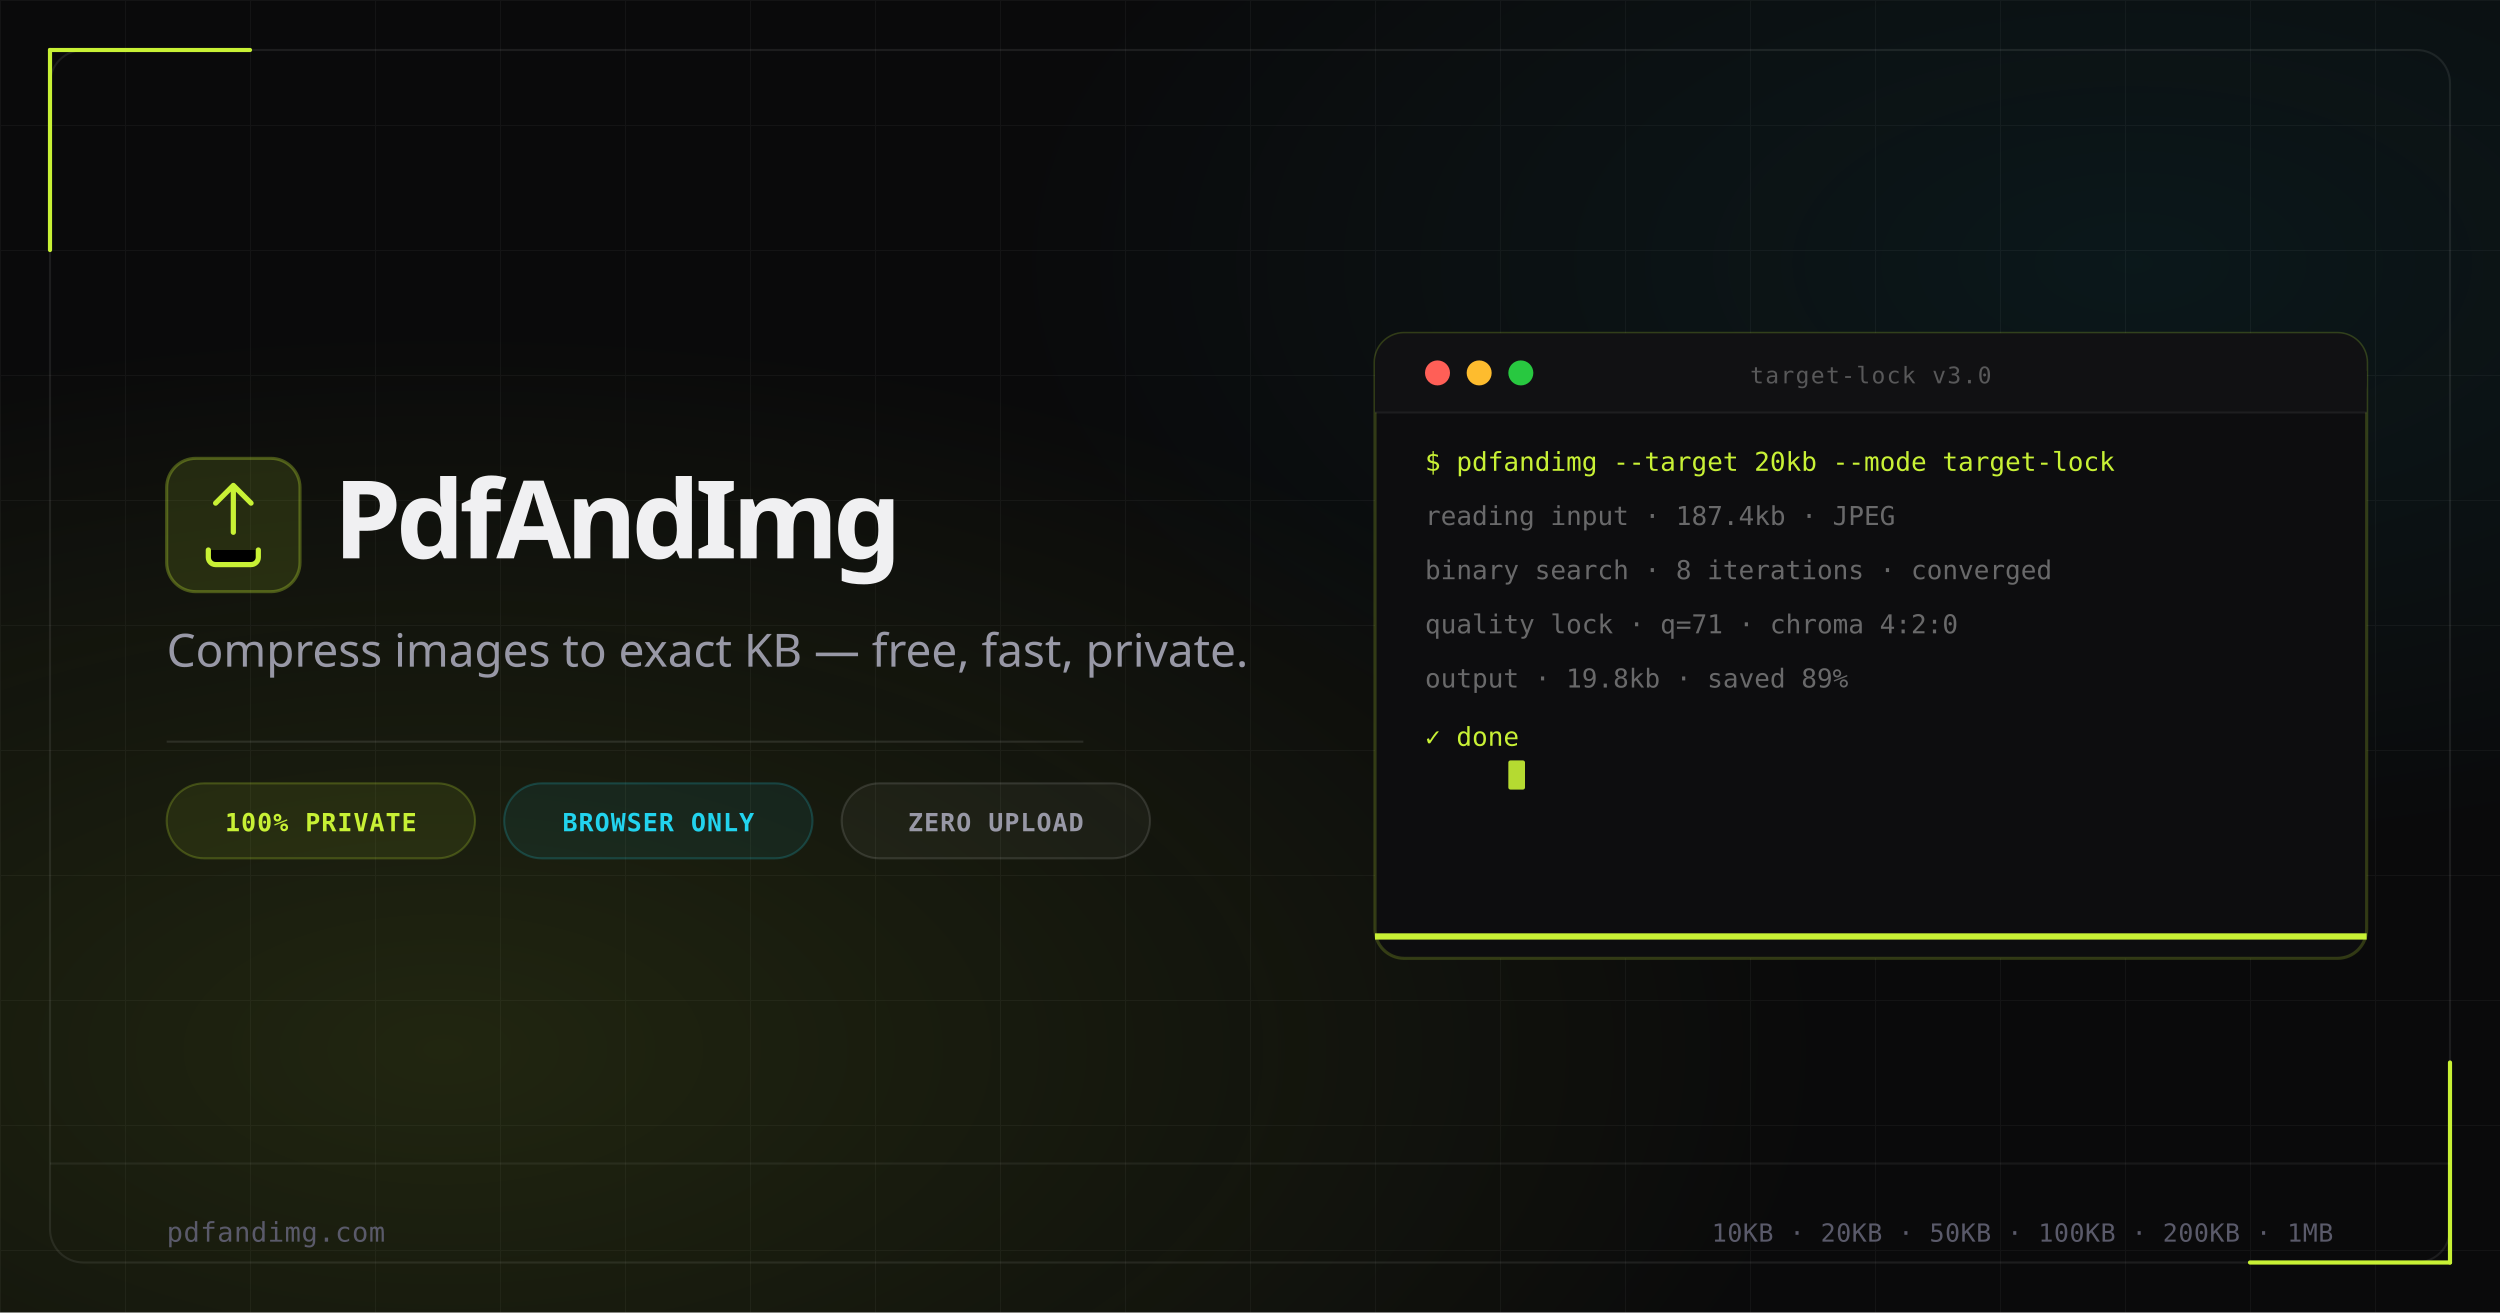
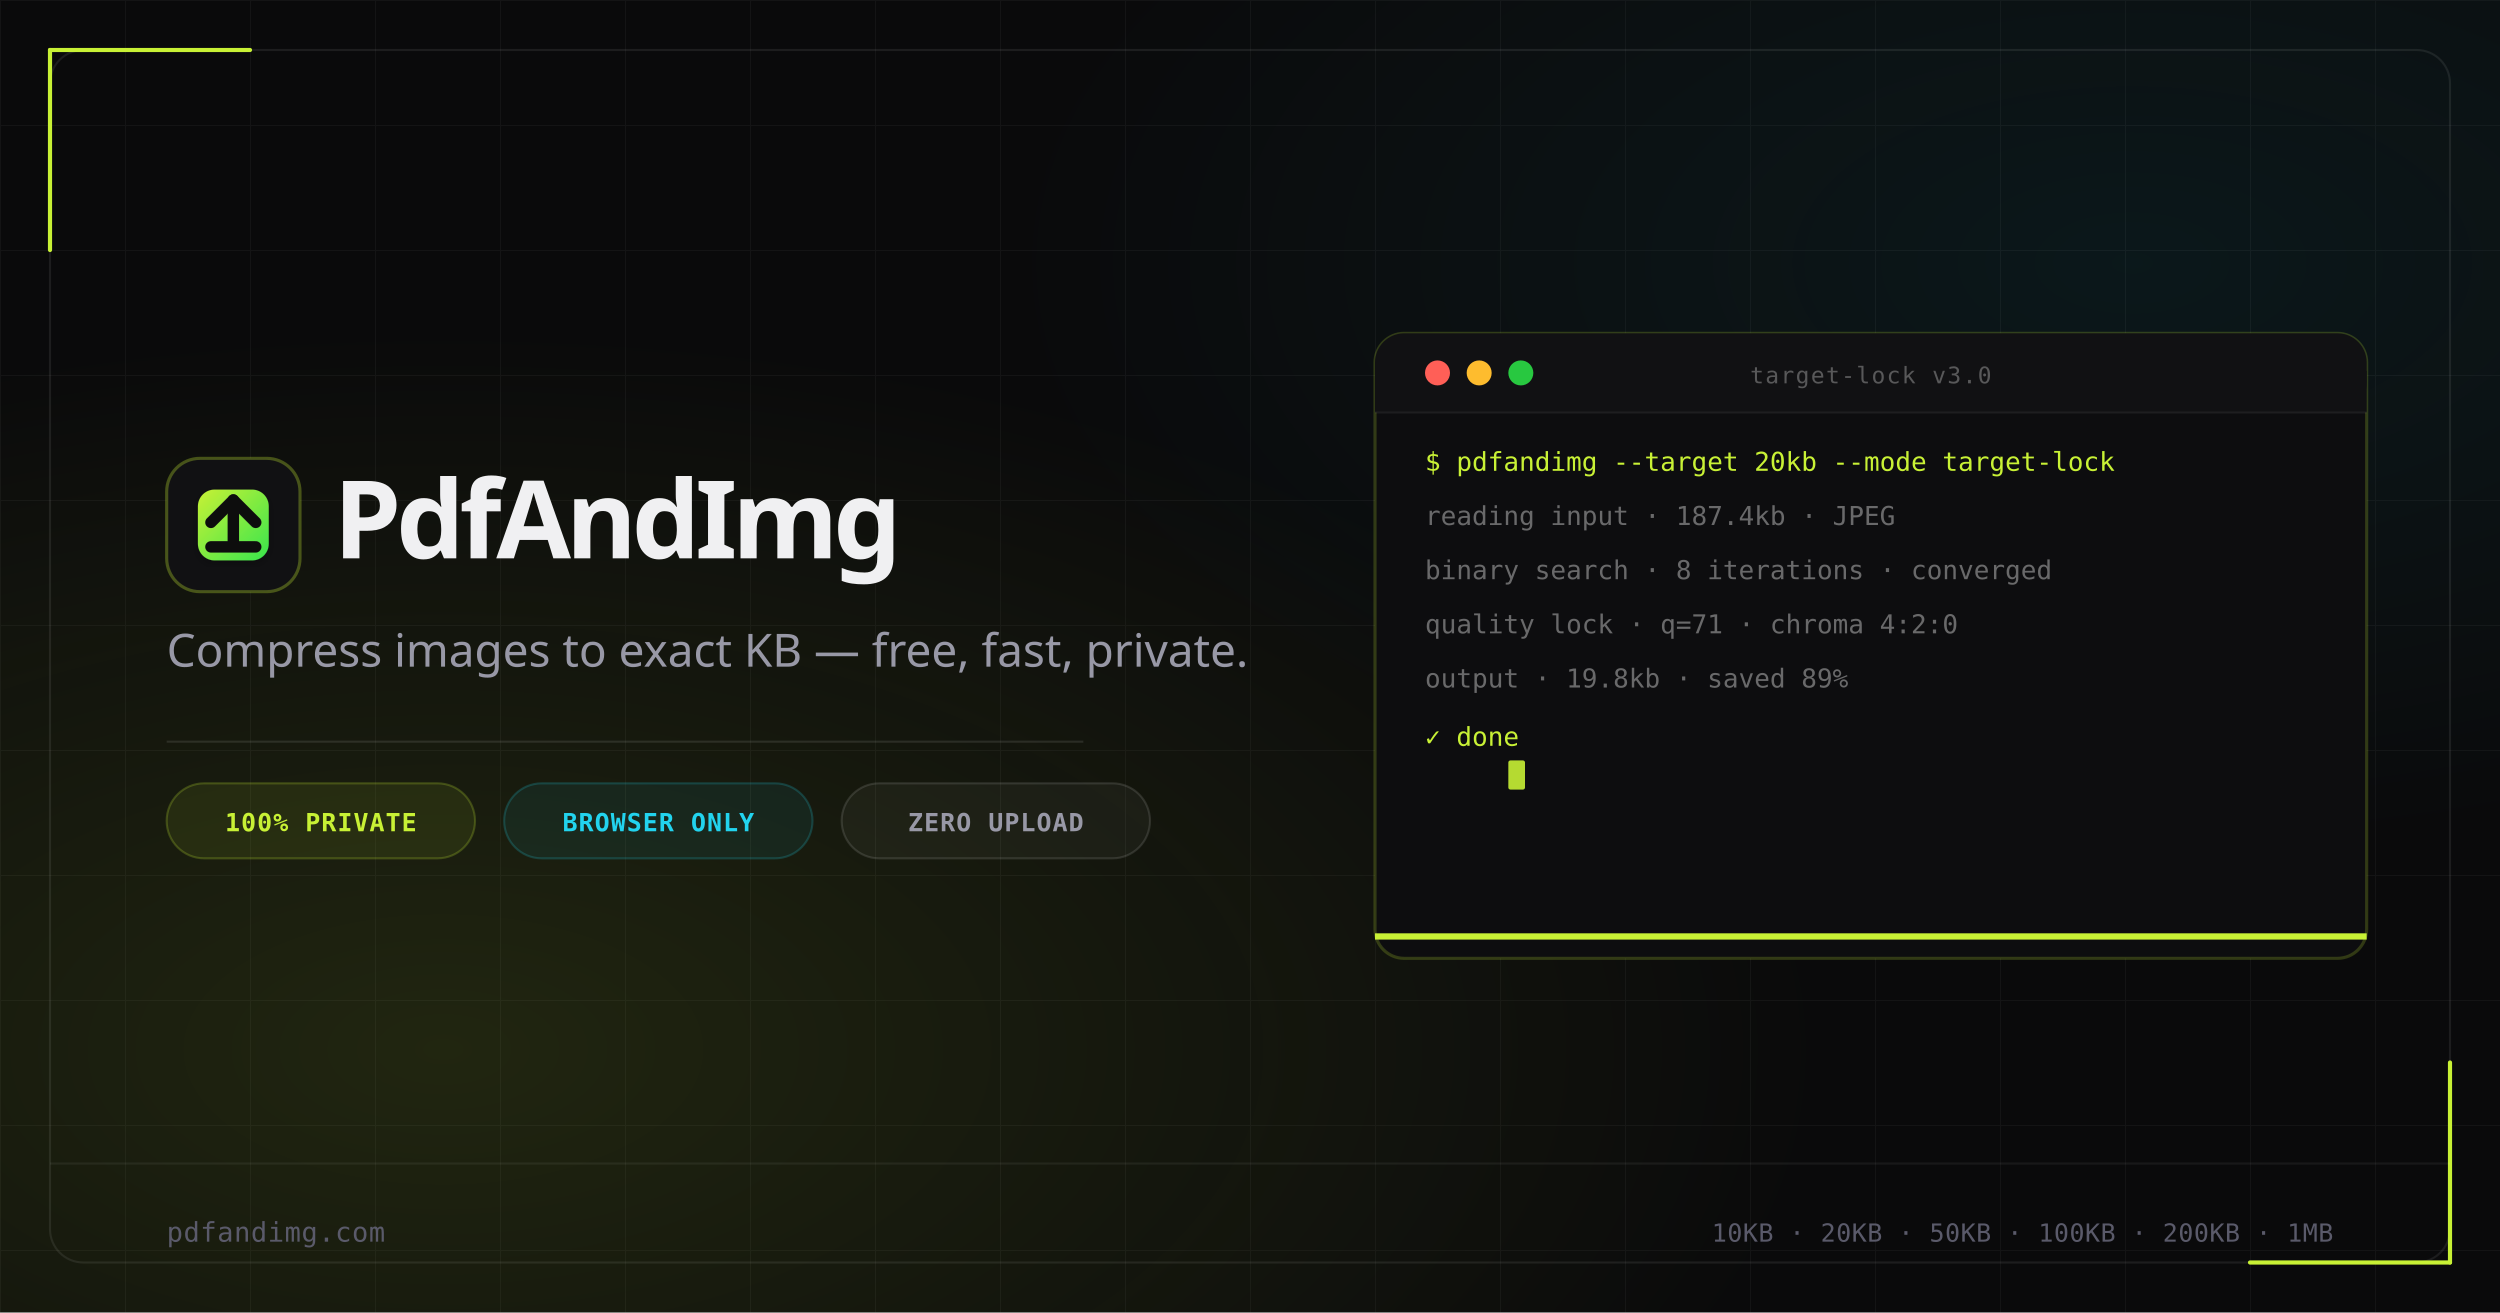
<svg xmlns="http://www.w3.org/2000/svg" width="1200" height="630" viewBox="0 0 1200 630">
  <defs>
    <rect id="bg" width="1200" height="630" />
    <pattern id="grid" width="60" height="60" patternUnits="userSpaceOnUse">
      <path d="M 60 0 L 0 0 0 60" fill="none" stroke="rgba(255,255,255,0.04)" stroke-width="1" />
    </pattern>
    <radialGradient id="limeGlow" cx="18%" cy="80%" r="55%">
      <stop offset="0%" stop-color="#c8f135" stop-opacity="0.12" />
      <stop offset="100%" stop-color="#c8f135" stop-opacity="0" />
    </radialGradient>
    <radialGradient id="cyanGlow" cx="85%" cy="20%" r="45%">
      <stop offset="0%" stop-color="#22d3ee" stop-opacity="0.07" />
      <stop offset="100%" stop-color="#22d3ee" stop-opacity="0" />
    </radialGradient>
+     <linearGradient id="g3" x1="0%" y1="0%" x2="100%" y2="100%">
+       <stop offset="0%" stop-color="#C8F135" />
+       <stop offset="100%" stop-color="#38E54D" />
+     </linearGradient>
+     <filter id="shadow3" x="-10%" y="-10%" width="120%" height="120%">
+       <feDropShadow dx="0" dy="12" stdDeviation="16" flood-color="#000" flood-opacity="0.25" />
+     </filter>
  </defs>
  <rect width="1200" height="630" fill="#0a0a0b" />
  <rect width="1200" height="630" fill="url(#grid)" />
  <rect width="1200" height="630" fill="url(#limeGlow)" />
  <rect width="1200" height="630" fill="url(#cyanGlow)" />
  <rect x="24" y="24" width="1152" height="582" rx="16" fill="none" stroke="rgba(255,255,255,0.08)" stroke-width="1" />
  <line x1="24" y1="24" x2="120" y2="24" stroke="#c8f135" stroke-width="2" stroke-linecap="round" />
  <line x1="24" y1="24" x2="24" y2="120" stroke="#c8f135" stroke-width="2" stroke-linecap="round" />
  <line x1="1176" y1="606" x2="1080" y2="606" stroke="#c8f135" stroke-width="2" stroke-linecap="round" />
  <line x1="1176" y1="606" x2="1176" y2="510" stroke="#c8f135" stroke-width="2" stroke-linecap="round" />
  <g transform="translate(80, 220)">
-     <rect width="64" height="64" rx="14" fill="rgba(200,241,53,0.12)" stroke="rgba(200,241,53,0.3)" stroke-width="1.5" />
-     <path d="M20 44V47.5C20 49.43 21.57 51 23.5 51H40.5C42.43 51 44 49.43 44 47.5V44M32 13V35.5M32 13L23.5 21.5M32 13L40.5 21.5" stroke="#c8f135" stroke-width="2.5" stroke-linecap="round" stroke-linejoin="round" />
+     <g transform="scale(0.125)">
+       <rect width="512" height="512" rx="128" fill="#111113" stroke="rgba(200,241,53,0.3)" stroke-width="12" />
+       <g filter="url(#shadow3)">
+         <rect x="120" y="120" width="272" height="272" rx="64" fill="url(#g3)" />
+         <path d="M 256 160 L 256 320" stroke="#111111" stroke-width="44" stroke-linecap="round" />
+         <path d="M 170 246 L 256 160 L 342 246" fill="none" stroke="#111111" stroke-width="44" stroke-linecap="round" stroke-linejoin="round" />
+         <path d="M 170 340 L 342 340" stroke="#111111" stroke-width="44" stroke-linecap="round" />
+       </g>
+     </g>
  </g>
  <text x="160" y="268" font-family="'Space Grotesk', system-ui, sans-serif" font-size="52" font-weight="800" fill="#f0f0f2" letter-spacing="-2.5">PdfAndImg</text>
  <text x="80" y="320" font-family="'Outfit', system-ui, sans-serif" font-size="22" font-weight="400" fill="#9898a6" letter-spacing="0">Compress images to exact KB — free, fast, private.</text>
  <line x1="80" y1="356" x2="520" y2="356" stroke="rgba(255,255,255,0.1)" stroke-width="1" />
  <rect x="80" y="376" width="148" height="36" rx="18" fill="rgba(200,241,53,0.08)" stroke="rgba(200,241,53,0.22)" stroke-width="1" />
  <text x="154" y="399" font-family="'IBM Plex Mono', monospace" font-size="12" font-weight="600" fill="#c8f135" text-anchor="middle" letter-spacing="0.04em">100% PRIVATE</text>
  <rect x="242" y="376" width="148" height="36" rx="18" fill="rgba(34,211,238,0.07)" stroke="rgba(34,211,238,0.2)" stroke-width="1" />
  <text x="316" y="399" font-family="'IBM Plex Mono', monospace" font-size="12" font-weight="600" fill="#22d3ee" text-anchor="middle" letter-spacing="0.04em">BROWSER ONLY</text>
  <rect x="404" y="376" width="148" height="36" rx="18" fill="rgba(255,255,255,0.04)" stroke="rgba(255,255,255,0.12)" stroke-width="1" />
  <text x="478" y="399" font-family="'IBM Plex Mono', monospace" font-size="12" font-weight="600" fill="#9898a6" text-anchor="middle" letter-spacing="0.04em">ZERO UPLOAD</text>
  <rect x="660" y="160" width="476" height="300" rx="14" fill="#0d0d0f" stroke="rgba(200,241,53,0.2)" stroke-width="1.5" />
  <rect x="660" y="160" width="476" height="38" rx="14" fill="#111113" />
  <rect x="660" y="178" width="476" height="20" fill="#111113" />
  <circle cx="690" cy="179" r="6" fill="#ff5f57" />
  <circle cx="710" cy="179" r="6" fill="#febc2e" />
  <circle cx="730" cy="179" r="6" fill="#28c840" />
  <text x="898" y="184" font-family="'IBM Plex Mono', monospace" font-size="11" fill="rgba(255,255,255,0.3)" text-anchor="middle" letter-spacing="0.06em">target-lock v3.0</text>
  <line x1="660" y1="198" x2="1136" y2="198" stroke="rgba(255,255,255,0.06)" stroke-width="1" />
  <text x="684" y="226" font-family="'IBM Plex Mono', monospace" font-size="12.5" fill="#c8f135">$ pdfandimg --target 20kb --mode target-lock</text>
  <text x="684" y="252" font-family="'IBM Plex Mono', monospace" font-size="12.5" fill="rgba(255,255,255,0.38)">  reading input   ·  187.4kb  ·  JPEG</text>
  <text x="684" y="278" font-family="'IBM Plex Mono', monospace" font-size="12.5" fill="rgba(255,255,255,0.38)">  binary search   ·  8 iterations  ·  converged</text>
  <text x="684" y="304" font-family="'IBM Plex Mono', monospace" font-size="12.5" fill="rgba(255,255,255,0.38)">  quality lock    ·  q=71  ·  chroma 4:2:0</text>
  <text x="684" y="330" font-family="'IBM Plex Mono', monospace" font-size="12.5" fill="rgba(255,255,255,0.38)">  output          ·  19.8kb  ·  saved 89%</text>
  <text x="684" y="358" font-family="'IBM Plex Mono', monospace" font-size="12.5" fill="#c8f135">✓ done</text>
  <rect x="724" y="365" width="8" height="14" rx="1" fill="#c8f135" opacity="0.9" />
  <rect x="660" y="448" width="476" height="3" rx="0" fill="rgba(255,255,255,0.05)" />
  <rect x="660" y="448" width="476" height="3" rx="0" fill="#c8f135" />
  <rect x="24" y="558" width="1152" height="1" fill="rgba(255,255,255,0.06)" />
  <text x="80" y="596" font-family="'IBM Plex Mono', monospace" font-size="13" fill="#5a5a6a" letter-spacing="0.02em">pdfandimg.com</text>
  <text x="1120" y="596" font-family="'IBM Plex Mono', monospace" font-size="12" fill="#5a5a6a" text-anchor="end" letter-spacing="0.02em">10KB · 20KB · 50KB · 100KB · 200KB · 1MB</text>
</svg>
